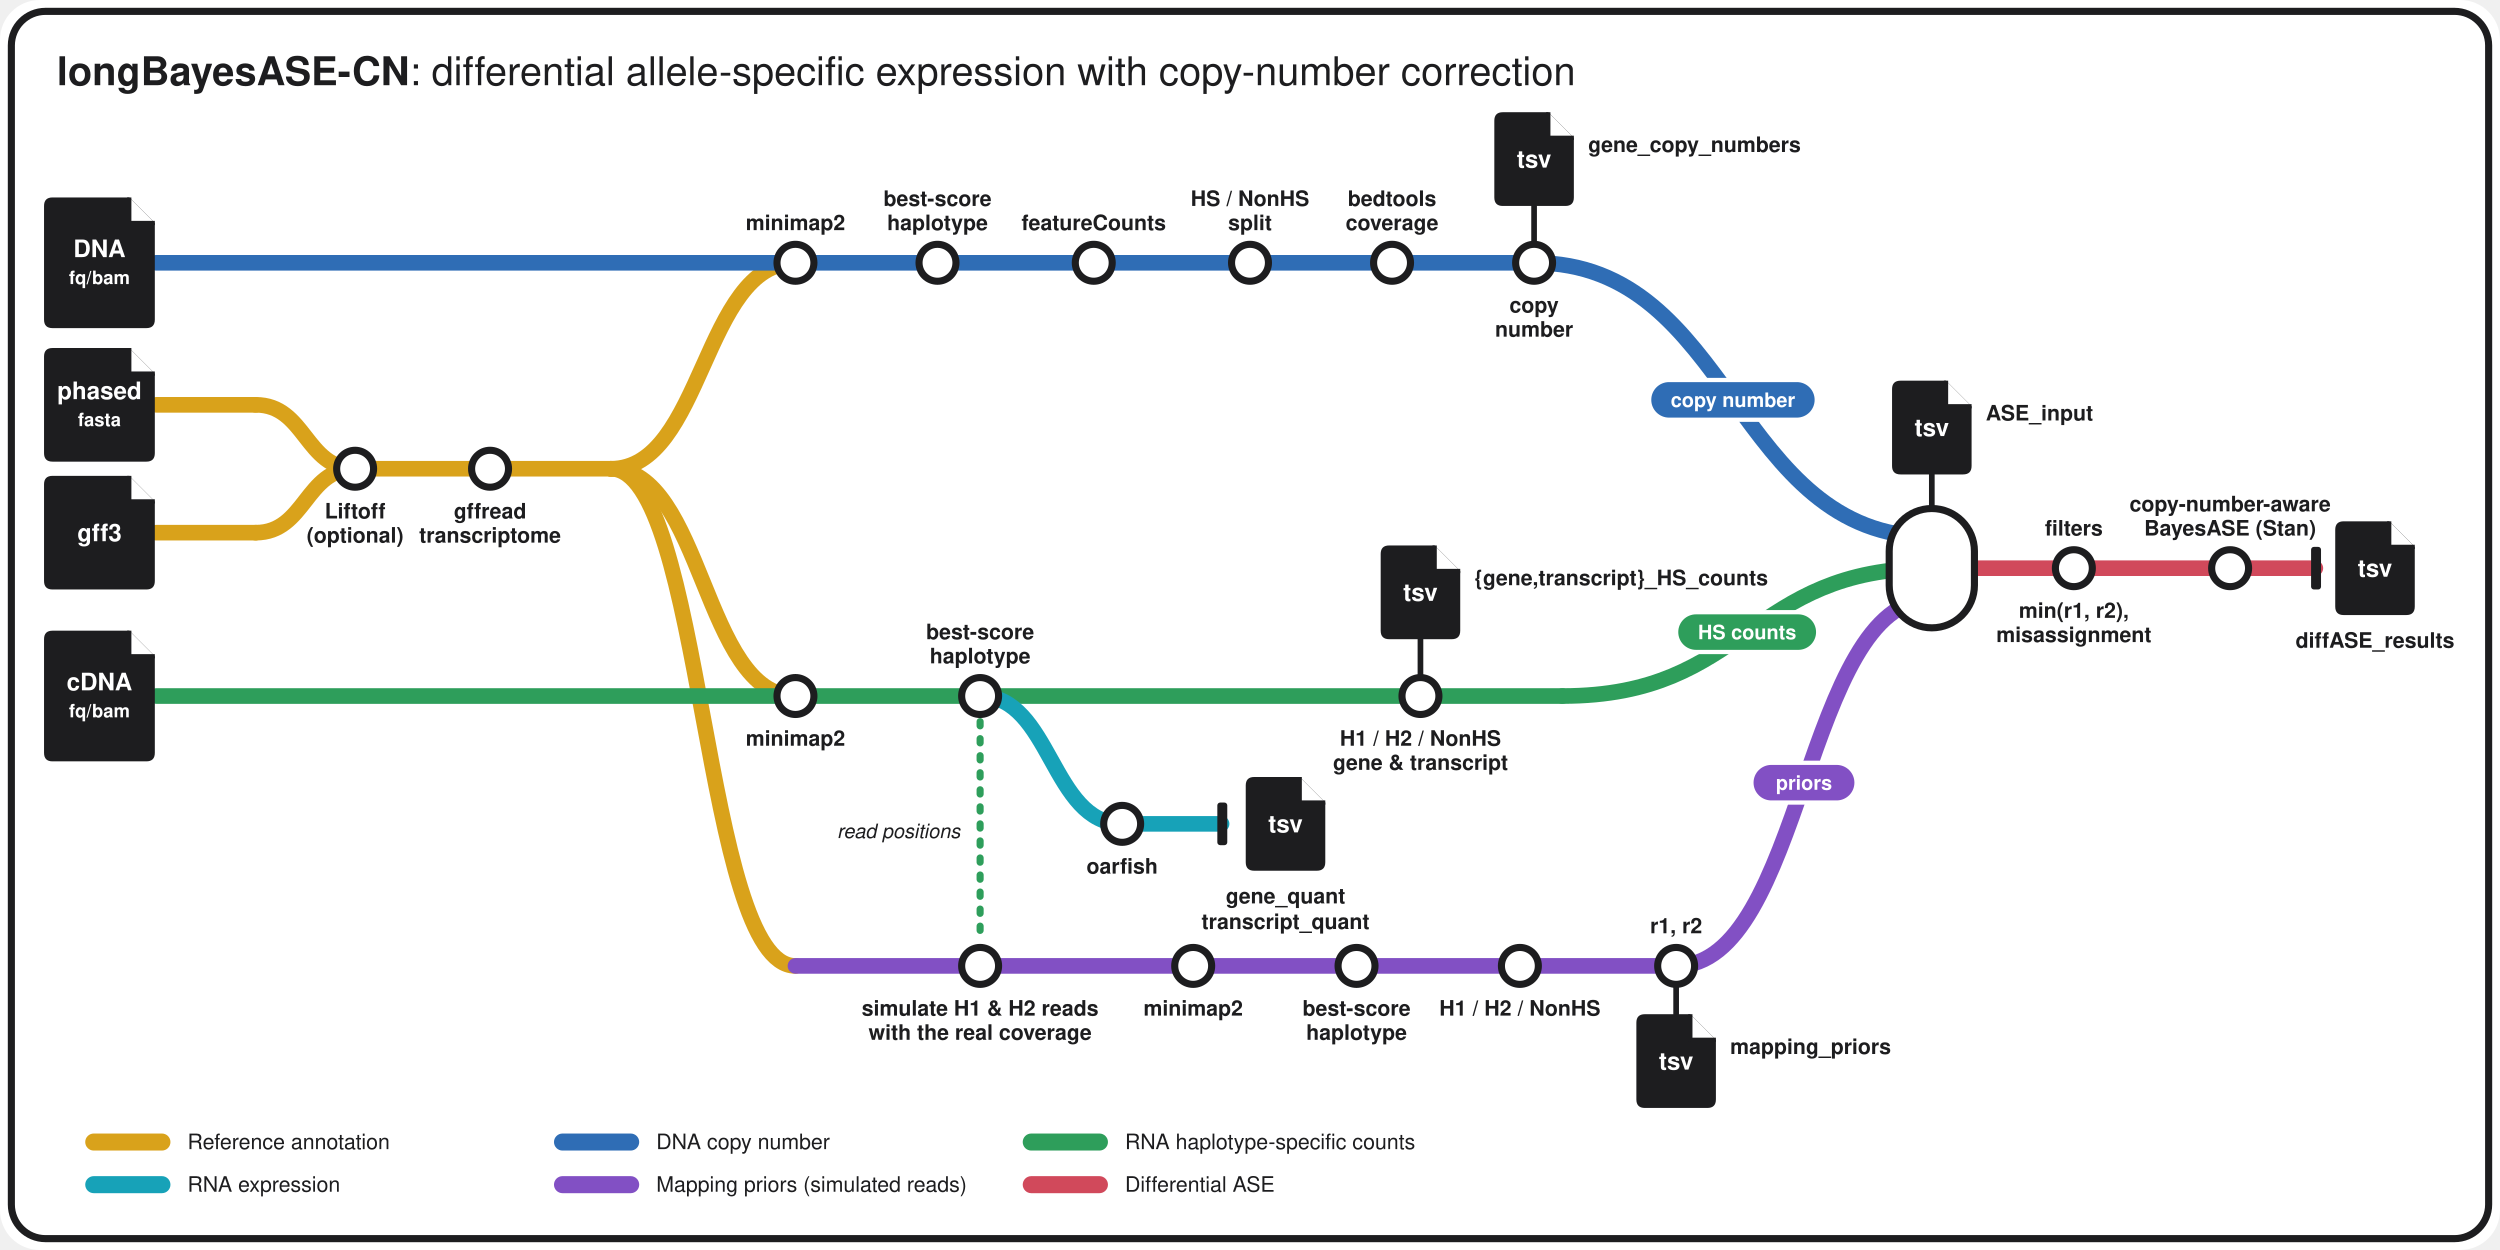
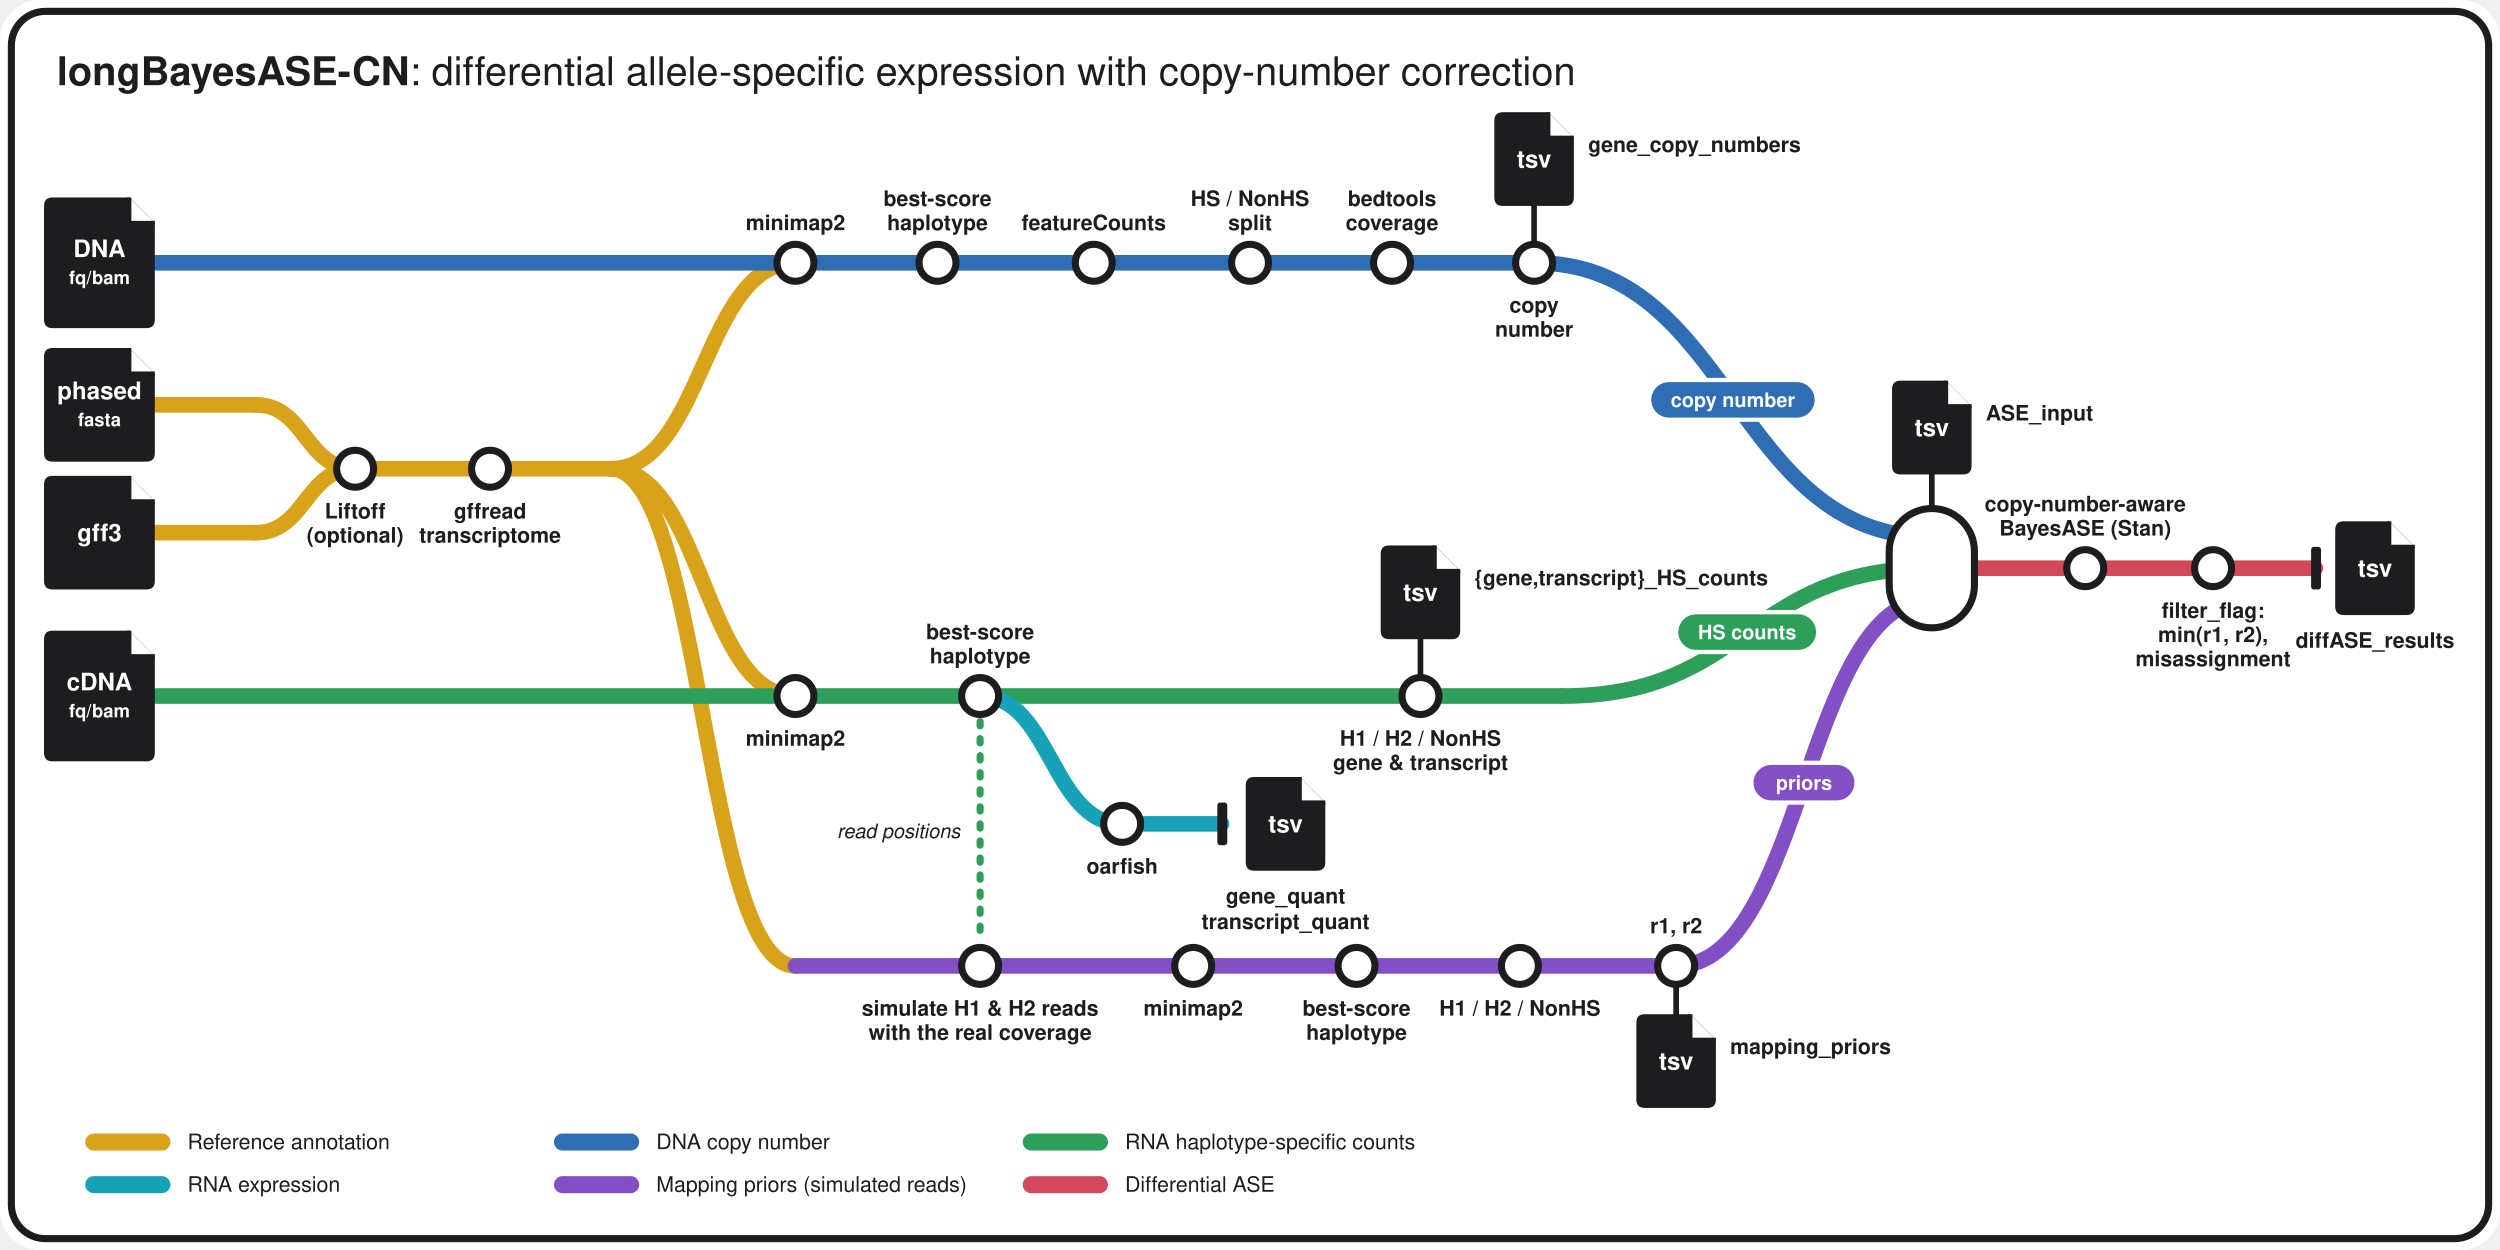
<svg xmlns="http://www.w3.org/2000/svg" viewBox="0 0 1760 880" width="1760" height="880" role="img" aria-label="longBayesASE-CN workflow">
  <rect width="1760" height="880" rx="28" fill="#ffffff" />
  <rect x="8" y="8" width="1744" height="864" rx="24" fill="none" stroke="#1d1d1f" stroke-width="5" />
  <text x="40" y="60" font-family="Helvetica, Arial, sans-serif" font-size="28" font-weight="800" fill="#1d1d1f">longBayesASE-CN<tspan font-weight="500">: differential allele-specific expression with copy-number correction</tspan>
  </text>
  <path d="M 110,285 L 180,285" fill="none" stroke="#D9A21B" stroke-width="11" stroke-linecap="round" />
  <path d="M 180,285 C 215.0,285 215.0,330 250,330" fill="none" stroke="#D9A21B" stroke-width="11" stroke-linecap="round" />
  <path d="M 110,375 L 180,375" fill="none" stroke="#D9A21B" stroke-width="11" stroke-linecap="round" />
  <path d="M 180,375 C 215.0,375 215.0,330 250,330" fill="none" stroke="#D9A21B" stroke-width="11" stroke-linecap="round" />
  <path d="M 250,330 L 430,330" fill="none" stroke="#D9A21B" stroke-width="11" stroke-linecap="round" />
  <path d="M 430,330 C 495.0,330 495.0,185 560,185" fill="none" stroke="#D9A21B" stroke-width="11" stroke-linecap="round" />
  <path d="M 430,330 C 495.0,330 495.0,490 560,490" fill="none" stroke="#D9A21B" stroke-width="11" stroke-linecap="round" />
  <path d="M 430,330 C 495.0,330 495.0,680 560,680" fill="none" stroke="#D9A21B" stroke-width="11" stroke-linecap="round" />
  <path d="M 110,185 L 1080,185" fill="none" stroke="#2F6DB5" stroke-width="11" stroke-linecap="round" />
  <path d="M 1080,185 C 1220.0,185 1220.0,378 1360,378" fill="none" stroke="#2F6DB5" stroke-width="11" stroke-linecap="round" />
  <path d="M 110,490 L 1100,490" fill="none" stroke="#2E9E5B" stroke-width="11" stroke-linecap="round" />
  <path d="M 1100,490 C 1230.0,490 1230.0,400 1360,400" fill="none" stroke="#2E9E5B" stroke-width="11" stroke-linecap="round" />
  <path d="M 690,490 C 740.0,490 740.0,580 790,580" fill="none" stroke="#17A2B8" stroke-width="11" stroke-linecap="round" />
  <path d="M 790,580 L 860,580" fill="none" stroke="#17A2B8" stroke-width="11" stroke-linecap="round" />
  <rect x="857" y="565" width="7" height="30" rx="2" fill="#1d1d1f" />
  <path d="M 560,680 L 1180,680" fill="none" stroke="#8250C4" stroke-width="11" stroke-linecap="round" />
  <path d="M 1180,680 C 1270.0,680 1270.0,422 1360,422" fill="none" stroke="#8250C4" stroke-width="11" stroke-linecap="round" />
  <path d="M 690,508 L 690,662" fill="none" stroke="#2E9E5B" stroke-width="5" stroke-dasharray="3 9" stroke-linecap="round" />
  <text x="676" y="590" text-anchor="end" font-family="Helvetica, Arial, sans-serif" font-size="14" font-weight="400" fill="#1d1d1f" font-style="italic">read positions</text>
  <path d="M 1360,400 L 1630,400" fill="none" stroke="#D1495B" stroke-width="11" stroke-linecap="round" />
  <rect x="1627" y="385" width="7" height="30" rx="2" fill="#1d1d1f" />
  <path d="M 31,145 Q 31,139 37,139 L 91,139 L 109,157 L 109,225 Q 109,231 103,231 L 37,231 Q 31,231 31,225 Z" fill="#1d1d1f" />
  <path d="M 91,139 L 91,157 L 109,157" fill="#fff" stroke="#1d1d1f" stroke-width="3" stroke-linejoin="round" />
  <text x="70.0" y="181.0" text-anchor="middle" font-family="Helvetica, Arial, sans-serif" font-size="17" font-weight="800" fill="#fff">DNA</text>
  <text x="70.0" y="200.0" text-anchor="middle" font-family="Helvetica, Arial, sans-serif" font-size="13" font-weight="600" fill="#fff">fq/bam</text>
  <path d="M 31,251 Q 31,245 37,245 L 91,245 L 109,263 L 109,319 Q 109,325 103,325 L 37,325 Q 31,325 31,319 Z" fill="#1d1d1f" />
  <path d="M 91,245 L 91,263 L 109,263" fill="#fff" stroke="#1d1d1f" stroke-width="3" stroke-linejoin="round" />
  <text x="70.0" y="281.0" text-anchor="middle" font-family="Helvetica, Arial, sans-serif" font-size="17" font-weight="800" fill="#fff">phased</text>
  <text x="70.0" y="300.0" text-anchor="middle" font-family="Helvetica, Arial, sans-serif" font-size="13" font-weight="600" fill="#fff">fasta</text>
  <path d="M 31,341 Q 31,335 37,335 L 91,335 L 109,353 L 109,409 Q 109,415 103,415 L 37,415 Q 31,415 31,409 Z" fill="#1d1d1f" />
  <path d="M 91,335 L 91,353 L 109,353" fill="#fff" stroke="#1d1d1f" stroke-width="3" stroke-linejoin="round" />
  <text x="70.0" y="381.0" text-anchor="middle" font-family="Helvetica, Arial, sans-serif" font-size="17" font-weight="800" fill="#fff">gff3</text>
  <path d="M 31,450 Q 31,444 37,444 L 91,444 L 109,462 L 109,530 Q 109,536 103,536 L 37,536 Q 31,536 31,530 Z" fill="#1d1d1f" />
  <path d="M 91,444 L 91,462 L 109,462" fill="#fff" stroke="#1d1d1f" stroke-width="3" stroke-linejoin="round" />
  <text x="70.0" y="486.0" text-anchor="middle" font-family="Helvetica, Arial, sans-serif" font-size="17" font-weight="800" fill="#fff">cDNA</text>
  <text x="70.0" y="505.0" text-anchor="middle" font-family="Helvetica, Arial, sans-serif" font-size="13" font-weight="600" fill="#fff">fq/bam</text>
  <circle cx="250" cy="330" r="13" fill="#fff" stroke="#1d1d1f" stroke-width="5" />
  <text x="250" y="365" text-anchor="middle" font-family="Helvetica, Arial, sans-serif" font-size="15" font-weight="700" fill="#1d1d1f">Liftoff</text>
  <text x="250" y="382" text-anchor="middle" font-family="Helvetica, Arial, sans-serif" font-size="15" font-weight="700" fill="#1d1d1f">(optional)</text>
  <circle cx="345" cy="330" r="13" fill="#fff" stroke="#1d1d1f" stroke-width="5" />
  <text x="345" y="365" text-anchor="middle" font-family="Helvetica, Arial, sans-serif" font-size="15" font-weight="700" fill="#1d1d1f">gffread</text>
  <text x="345" y="382" text-anchor="middle" font-family="Helvetica, Arial, sans-serif" font-size="15" font-weight="700" fill="#1d1d1f">transcriptome</text>
  <circle cx="560" cy="185" r="13" fill="#fff" stroke="#1d1d1f" stroke-width="5" />
  <text x="560" y="162" text-anchor="middle" font-family="Helvetica, Arial, sans-serif" font-size="15" font-weight="700" fill="#1d1d1f">minimap2</text>
  <circle cx="660" cy="185" r="13" fill="#fff" stroke="#1d1d1f" stroke-width="5" />
  <text x="660" y="162" text-anchor="middle" font-family="Helvetica, Arial, sans-serif" font-size="15" font-weight="700" fill="#1d1d1f">haplotype</text>
  <text x="660" y="145" text-anchor="middle" font-family="Helvetica, Arial, sans-serif" font-size="15" font-weight="700" fill="#1d1d1f">best-score</text>
  <circle cx="770" cy="185" r="13" fill="#fff" stroke="#1d1d1f" stroke-width="5" />
  <text x="770" y="162" text-anchor="middle" font-family="Helvetica, Arial, sans-serif" font-size="15" font-weight="700" fill="#1d1d1f">featureCounts</text>
  <circle cx="880" cy="185" r="13" fill="#fff" stroke="#1d1d1f" stroke-width="5" />
  <text x="880" y="162" text-anchor="middle" font-family="Helvetica, Arial, sans-serif" font-size="15" font-weight="700" fill="#1d1d1f">split</text>
  <text x="880" y="145" text-anchor="middle" font-family="Helvetica, Arial, sans-serif" font-size="15" font-weight="700" fill="#1d1d1f">HS / NonHS</text>
  <circle cx="980" cy="185" r="13" fill="#fff" stroke="#1d1d1f" stroke-width="5" />
  <text x="980" y="162" text-anchor="middle" font-family="Helvetica, Arial, sans-serif" font-size="15" font-weight="700" fill="#1d1d1f">coverage</text>
  <text x="980" y="145" text-anchor="middle" font-family="Helvetica, Arial, sans-serif" font-size="15" font-weight="700" fill="#1d1d1f">bedtools</text>
  <circle cx="1080" cy="185" r="13" fill="#fff" stroke="#1d1d1f" stroke-width="5" />
  <text x="1080" y="220" text-anchor="middle" font-family="Helvetica, Arial, sans-serif" font-size="15" font-weight="700" fill="#1d1d1f">copy</text>
  <text x="1080" y="237" text-anchor="middle" font-family="Helvetica, Arial, sans-serif" font-size="15" font-weight="700" fill="#1d1d1f">number</text>
  <circle cx="560" cy="490" r="13" fill="#fff" stroke="#1d1d1f" stroke-width="5" />
  <text x="560" y="525" text-anchor="middle" font-family="Helvetica, Arial, sans-serif" font-size="15" font-weight="700" fill="#1d1d1f">minimap2</text>
  <circle cx="690" cy="490" r="13" fill="#fff" stroke="#1d1d1f" stroke-width="5" />
  <text x="690" y="467" text-anchor="middle" font-family="Helvetica, Arial, sans-serif" font-size="15" font-weight="700" fill="#1d1d1f">haplotype</text>
  <text x="690" y="450" text-anchor="middle" font-family="Helvetica, Arial, sans-serif" font-size="15" font-weight="700" fill="#1d1d1f">best-score</text>
  <circle cx="1000" cy="490" r="13" fill="#fff" stroke="#1d1d1f" stroke-width="5" />
  <text x="1000" y="525" text-anchor="middle" font-family="Helvetica, Arial, sans-serif" font-size="15" font-weight="700" fill="#1d1d1f">H1 / H2 / NonHS</text>
  <text x="1000" y="542" text-anchor="middle" font-family="Helvetica, Arial, sans-serif" font-size="15" font-weight="700" fill="#1d1d1f">gene &amp; transcript</text>
  <circle cx="790" cy="580" r="13" fill="#fff" stroke="#1d1d1f" stroke-width="5" />
  <text x="790" y="615" text-anchor="middle" font-family="Helvetica, Arial, sans-serif" font-size="15" font-weight="700" fill="#1d1d1f">oarfish</text>
  <circle cx="690" cy="680" r="13" fill="#fff" stroke="#1d1d1f" stroke-width="5" />
  <text x="690" y="715" text-anchor="middle" font-family="Helvetica, Arial, sans-serif" font-size="15" font-weight="700" fill="#1d1d1f">simulate H1 &amp; H2 reads</text>
  <text x="690" y="732" text-anchor="middle" font-family="Helvetica, Arial, sans-serif" font-size="15" font-weight="700" fill="#1d1d1f">with the real coverage</text>
  <circle cx="840" cy="680" r="13" fill="#fff" stroke="#1d1d1f" stroke-width="5" />
  <text x="840" y="715" text-anchor="middle" font-family="Helvetica, Arial, sans-serif" font-size="15" font-weight="700" fill="#1d1d1f">minimap2</text>
  <circle cx="955" cy="680" r="13" fill="#fff" stroke="#1d1d1f" stroke-width="5" />
  <text x="955" y="715" text-anchor="middle" font-family="Helvetica, Arial, sans-serif" font-size="15" font-weight="700" fill="#1d1d1f">best-score</text>
  <text x="955" y="732" text-anchor="middle" font-family="Helvetica, Arial, sans-serif" font-size="15" font-weight="700" fill="#1d1d1f">haplotype</text>
  <circle cx="1070" cy="680" r="13" fill="#fff" stroke="#1d1d1f" stroke-width="5" />
  <text x="1070" y="715" text-anchor="middle" font-family="Helvetica, Arial, sans-serif" font-size="15" font-weight="700" fill="#1d1d1f">H1 / H2 / NonHS</text>
  <circle cx="1180" cy="680" r="13" fill="#fff" stroke="#1d1d1f" stroke-width="5" />
  <text x="1180" y="657" text-anchor="middle" font-family="Helvetica, Arial, sans-serif" font-size="15" font-weight="700" fill="#1d1d1f">r1, r2</text>
  <rect x="1330" y="358" width="60" height="84" rx="30" fill="#fff" stroke="#1d1d1f" stroke-width="5" />
-   <circle cx="1460" cy="400" r="13" fill="#fff" stroke="#1d1d1f" stroke-width="5" />
-   <text x="1460" y="435" text-anchor="middle" font-family="Helvetica, Arial, sans-serif" font-size="15" font-weight="700" fill="#1d1d1f">min(r1, r2),</text>
-   <text x="1460" y="452" text-anchor="middle" font-family="Helvetica, Arial, sans-serif" font-size="15" font-weight="700" fill="#1d1d1f">misassignment</text>
-   <text x="1460" y="377" text-anchor="middle" font-family="Helvetica, Arial, sans-serif" font-size="15" font-weight="700" fill="#1d1d1f">filters</text>
-   <circle cx="1570" cy="400" r="13" fill="#fff" stroke="#1d1d1f" stroke-width="5" />
-   <text x="1570" y="377" text-anchor="middle" font-family="Helvetica, Arial, sans-serif" font-size="15" font-weight="700" fill="#1d1d1f">BayesASE (Stan)</text>
-   <text x="1570" y="360" text-anchor="middle" font-family="Helvetica, Arial, sans-serif" font-size="15" font-weight="700" fill="#1d1d1f">copy-number-aware</text>
+   <circle cx="1468" cy="400" r="13" fill="#fff" stroke="#1d1d1f" stroke-width="5" />
+   <text x="1468" y="377" text-anchor="middle" font-family="Helvetica, Arial, sans-serif" font-size="15" font-weight="700" fill="#1d1d1f">BayesASE (Stan)</text>
+   <text x="1468" y="360" text-anchor="middle" font-family="Helvetica, Arial, sans-serif" font-size="15" font-weight="700" fill="#1d1d1f">copy-number-aware</text>
+   <circle cx="1558" cy="400" r="13" fill="#fff" stroke="#1d1d1f" stroke-width="5" />
+   <text x="1558" y="435" text-anchor="middle" font-family="Helvetica, Arial, sans-serif" font-size="15" font-weight="700" fill="#1d1d1f">filter_flag:</text>
+   <text x="1558" y="452" text-anchor="middle" font-family="Helvetica, Arial, sans-serif" font-size="15" font-weight="700" fill="#1d1d1f">min(r1, r2),</text>
+   <text x="1558" y="469" text-anchor="middle" font-family="Helvetica, Arial, sans-serif" font-size="15" font-weight="700" fill="#1d1d1f">misassignment</text>
  <rect x="1161.0" y="267.5" width="118" height="28" rx="14" fill="#2F6DB5" stroke="#fff" stroke-width="3" />
  <text x="1220.0" y="286.5" text-anchor="middle" font-family="Helvetica, Arial, sans-serif" font-size="14" font-weight="800" fill="#fff">copy number</text>
  <rect x="1180.0" y="431.0" width="100" height="28" rx="14" fill="#2E9E5B" stroke="#fff" stroke-width="3" />
  <text x="1230.0" y="450.0" text-anchor="middle" font-family="Helvetica, Arial, sans-serif" font-size="14" font-weight="800" fill="#fff">HS counts</text>
  <rect x="1233.0" y="537.0" width="74" height="28" rx="14" fill="#8250C4" stroke="#fff" stroke-width="3" />
  <text x="1270.0" y="556.0" text-anchor="middle" font-family="Helvetica, Arial, sans-serif" font-size="14" font-weight="800" fill="#fff">priors</text>
  <path d="M 1080,171 L 1080,145" stroke="#1d1d1f" stroke-width="4" stroke-linecap="round" />
  <path d="M 1052,85 Q 1052,79 1058,79 L 1090,79 L 1108,97 L 1108,139 Q 1108,145 1102,145 L 1058,145 Q 1052,145 1052,139 Z" fill="#1d1d1f" />
  <path d="M 1090,79 L 1090,97 L 1108,97" fill="#fff" stroke="#1d1d1f" stroke-width="3" stroke-linejoin="round" />
  <text x="1080.0" y="118.0" text-anchor="middle" font-family="Helvetica, Arial, sans-serif" font-size="17" font-weight="800" fill="#fff">tsv</text>
  <text x="1118" y="107" text-anchor="start" font-family="Helvetica, Arial, sans-serif" font-size="15" font-weight="600" fill="#1d1d1f">gene_copy_numbers</text>
  <path d="M 1000,476 L 1000,450" stroke="#1d1d1f" stroke-width="4" stroke-linecap="round" />
  <path d="M 972,390 Q 972,384 978,384 L 1010,384 L 1028,402 L 1028,444 Q 1028,450 1022,450 L 978,450 Q 972,450 972,444 Z" fill="#1d1d1f" />
  <path d="M 1010,384 L 1010,402 L 1028,402" fill="#fff" stroke="#1d1d1f" stroke-width="3" stroke-linejoin="round" />
  <text x="1000.0" y="423.0" text-anchor="middle" font-family="Helvetica, Arial, sans-serif" font-size="17" font-weight="800" fill="#fff">tsv</text>
  <text x="1038" y="412" text-anchor="start" font-family="Helvetica, Arial, sans-serif" font-size="15" font-weight="600" fill="#1d1d1f">{gene,transcript}_HS_counts</text>
  <path d="M 877,553 Q 877,547 883,547 L 915,547 L 933,565 L 933,607 Q 933,613 927,613 L 883,613 Q 877,613 877,607 Z" fill="#1d1d1f" />
  <path d="M 915,547 L 915,565 L 933,565" fill="#fff" stroke="#1d1d1f" stroke-width="3" stroke-linejoin="round" />
  <text x="905.0" y="586.0" text-anchor="middle" font-family="Helvetica, Arial, sans-serif" font-size="17" font-weight="800" fill="#fff">tsv</text>
  <text x="905" y="636" text-anchor="middle" font-family="Helvetica, Arial, sans-serif" font-size="15" font-weight="600" fill="#1d1d1f">gene_quant</text>
  <text x="905" y="654" text-anchor="middle" font-family="Helvetica, Arial, sans-serif" font-size="15" font-weight="600" fill="#1d1d1f">transcript_quant</text>
  <path d="M 1180,694 L 1180,714" stroke="#1d1d1f" stroke-width="4" stroke-linecap="round" />
  <path d="M 1152,720 Q 1152,714 1158,714 L 1190,714 L 1208,732 L 1208,774 Q 1208,780 1202,780 L 1158,780 Q 1152,780 1152,774 Z" fill="#1d1d1f" />
  <path d="M 1190,714 L 1190,732 L 1208,732" fill="#fff" stroke="#1d1d1f" stroke-width="3" stroke-linejoin="round" />
  <text x="1180.0" y="753.0" text-anchor="middle" font-family="Helvetica, Arial, sans-serif" font-size="17" font-weight="800" fill="#fff">tsv</text>
  <text x="1218" y="742" text-anchor="start" font-family="Helvetica, Arial, sans-serif" font-size="15" font-weight="600" fill="#1d1d1f">mapping_priors</text>
  <path d="M 1360,358 L 1360,334" stroke="#1d1d1f" stroke-width="4" stroke-linecap="round" />
  <path d="M 1332,274 Q 1332,268 1338,268 L 1370,268 L 1388,286 L 1388,328 Q 1388,334 1382,334 L 1338,334 Q 1332,334 1332,328 Z" fill="#1d1d1f" />
  <path d="M 1370,268 L 1370,286 L 1388,286" fill="#fff" stroke="#1d1d1f" stroke-width="3" stroke-linejoin="round" />
  <text x="1360.0" y="307.0" text-anchor="middle" font-family="Helvetica, Arial, sans-serif" font-size="17" font-weight="800" fill="#fff">tsv</text>
  <text x="1398" y="296" text-anchor="start" font-family="Helvetica, Arial, sans-serif" font-size="15" font-weight="600" fill="#1d1d1f">ASE_input</text>
  <path d="M 1644,373 Q 1644,367 1650,367 L 1682,367 L 1700,385 L 1700,427 Q 1700,433 1694,433 L 1650,433 Q 1644,433 1644,427 Z" fill="#1d1d1f" />
  <path d="M 1682,367 L 1682,385 L 1700,385" fill="#fff" stroke="#1d1d1f" stroke-width="3" stroke-linejoin="round" />
  <text x="1672.0" y="406.0" text-anchor="middle" font-family="Helvetica, Arial, sans-serif" font-size="17" font-weight="800" fill="#fff">tsv</text>
  <text x="1672" y="456" text-anchor="middle" font-family="Helvetica, Arial, sans-serif" font-size="15" font-weight="600" fill="#1d1d1f">diffASE_results</text>
  <rect x="60" y="798" width="60" height="12" rx="6" fill="#D9A21B" />
  <text x="132" y="809" font-family="Helvetica, Arial, sans-serif" font-size="15" fill="#1d1d1f">Reference annotation</text>
  <rect x="390" y="798" width="60" height="12" rx="6" fill="#2F6DB5" />
  <text x="462" y="809" font-family="Helvetica, Arial, sans-serif" font-size="15" fill="#1d1d1f">DNA copy number</text>
  <rect x="720" y="798" width="60" height="12" rx="6" fill="#2E9E5B" />
  <text x="792" y="809" font-family="Helvetica, Arial, sans-serif" font-size="15" fill="#1d1d1f">RNA haplotype-specific counts</text>
  <rect x="60" y="828" width="60" height="12" rx="6" fill="#17A2B8" />
  <text x="132" y="839" font-family="Helvetica, Arial, sans-serif" font-size="15" fill="#1d1d1f">RNA expression</text>
  <rect x="390" y="828" width="60" height="12" rx="6" fill="#8250C4" />
  <text x="462" y="839" font-family="Helvetica, Arial, sans-serif" font-size="15" fill="#1d1d1f">Mapping priors (simulated reads)</text>
  <rect x="720" y="828" width="60" height="12" rx="6" fill="#D1495B" />
  <text x="792" y="839" font-family="Helvetica, Arial, sans-serif" font-size="15" fill="#1d1d1f">Differential ASE</text>
</svg>
